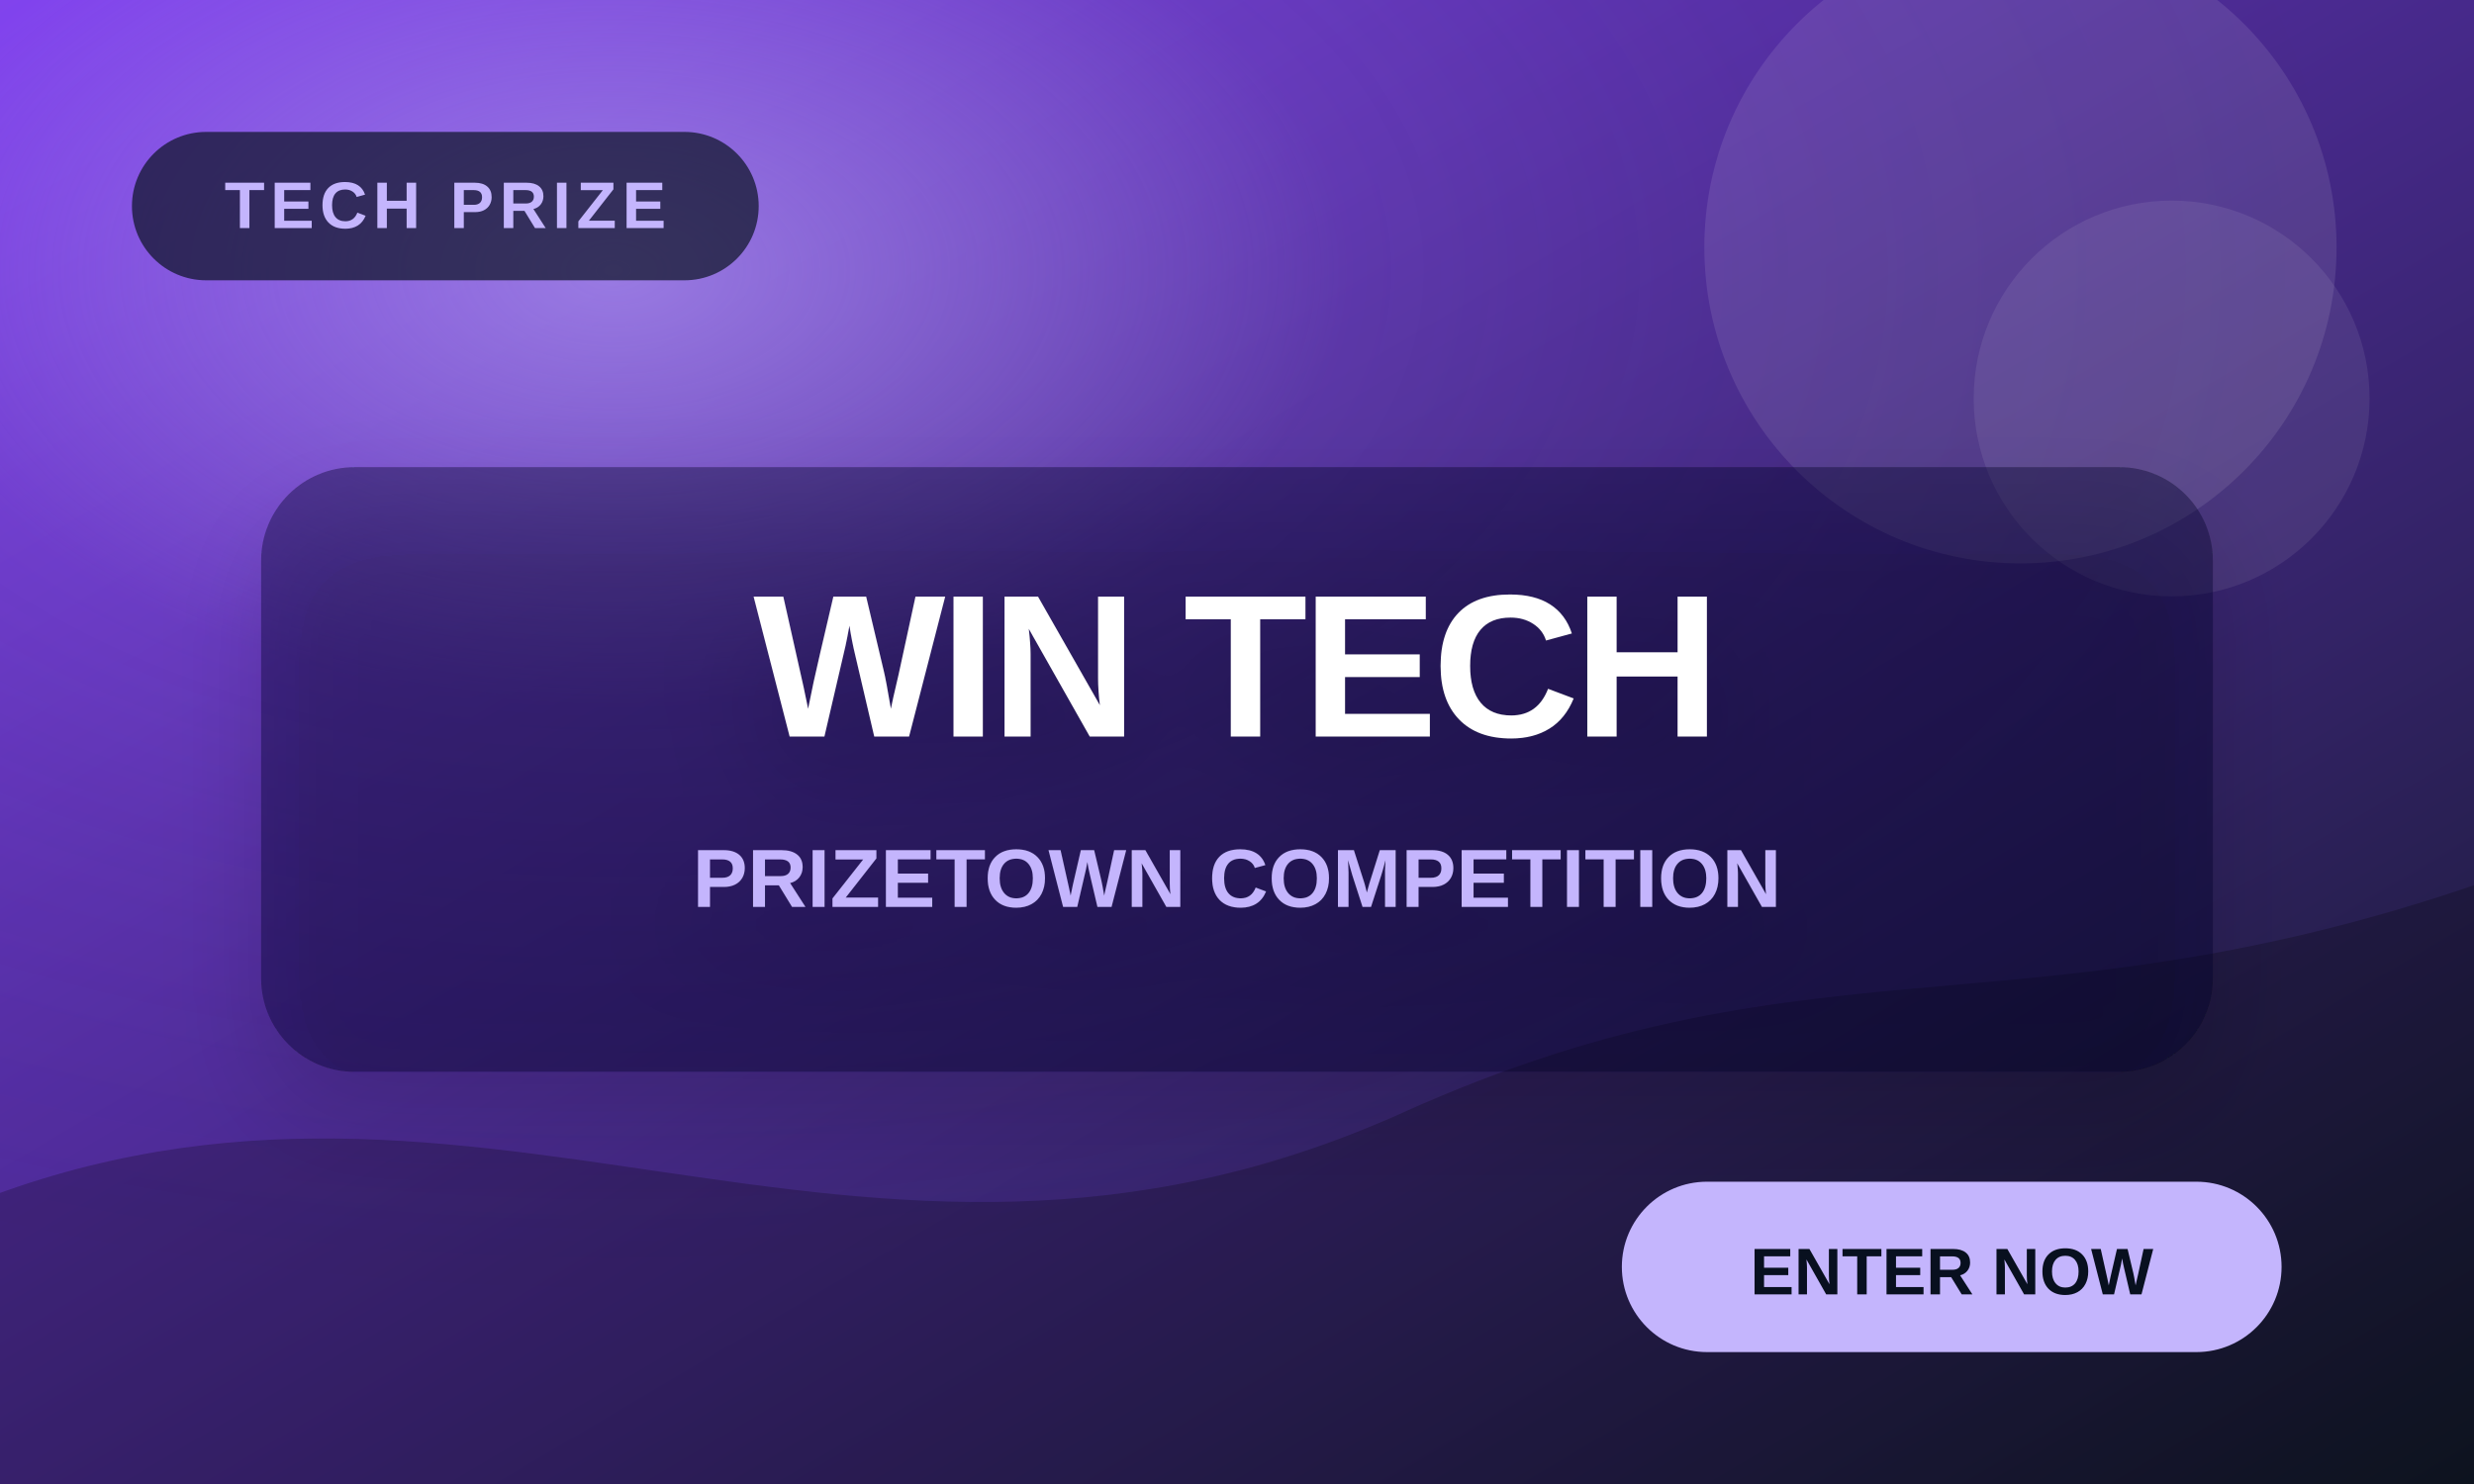
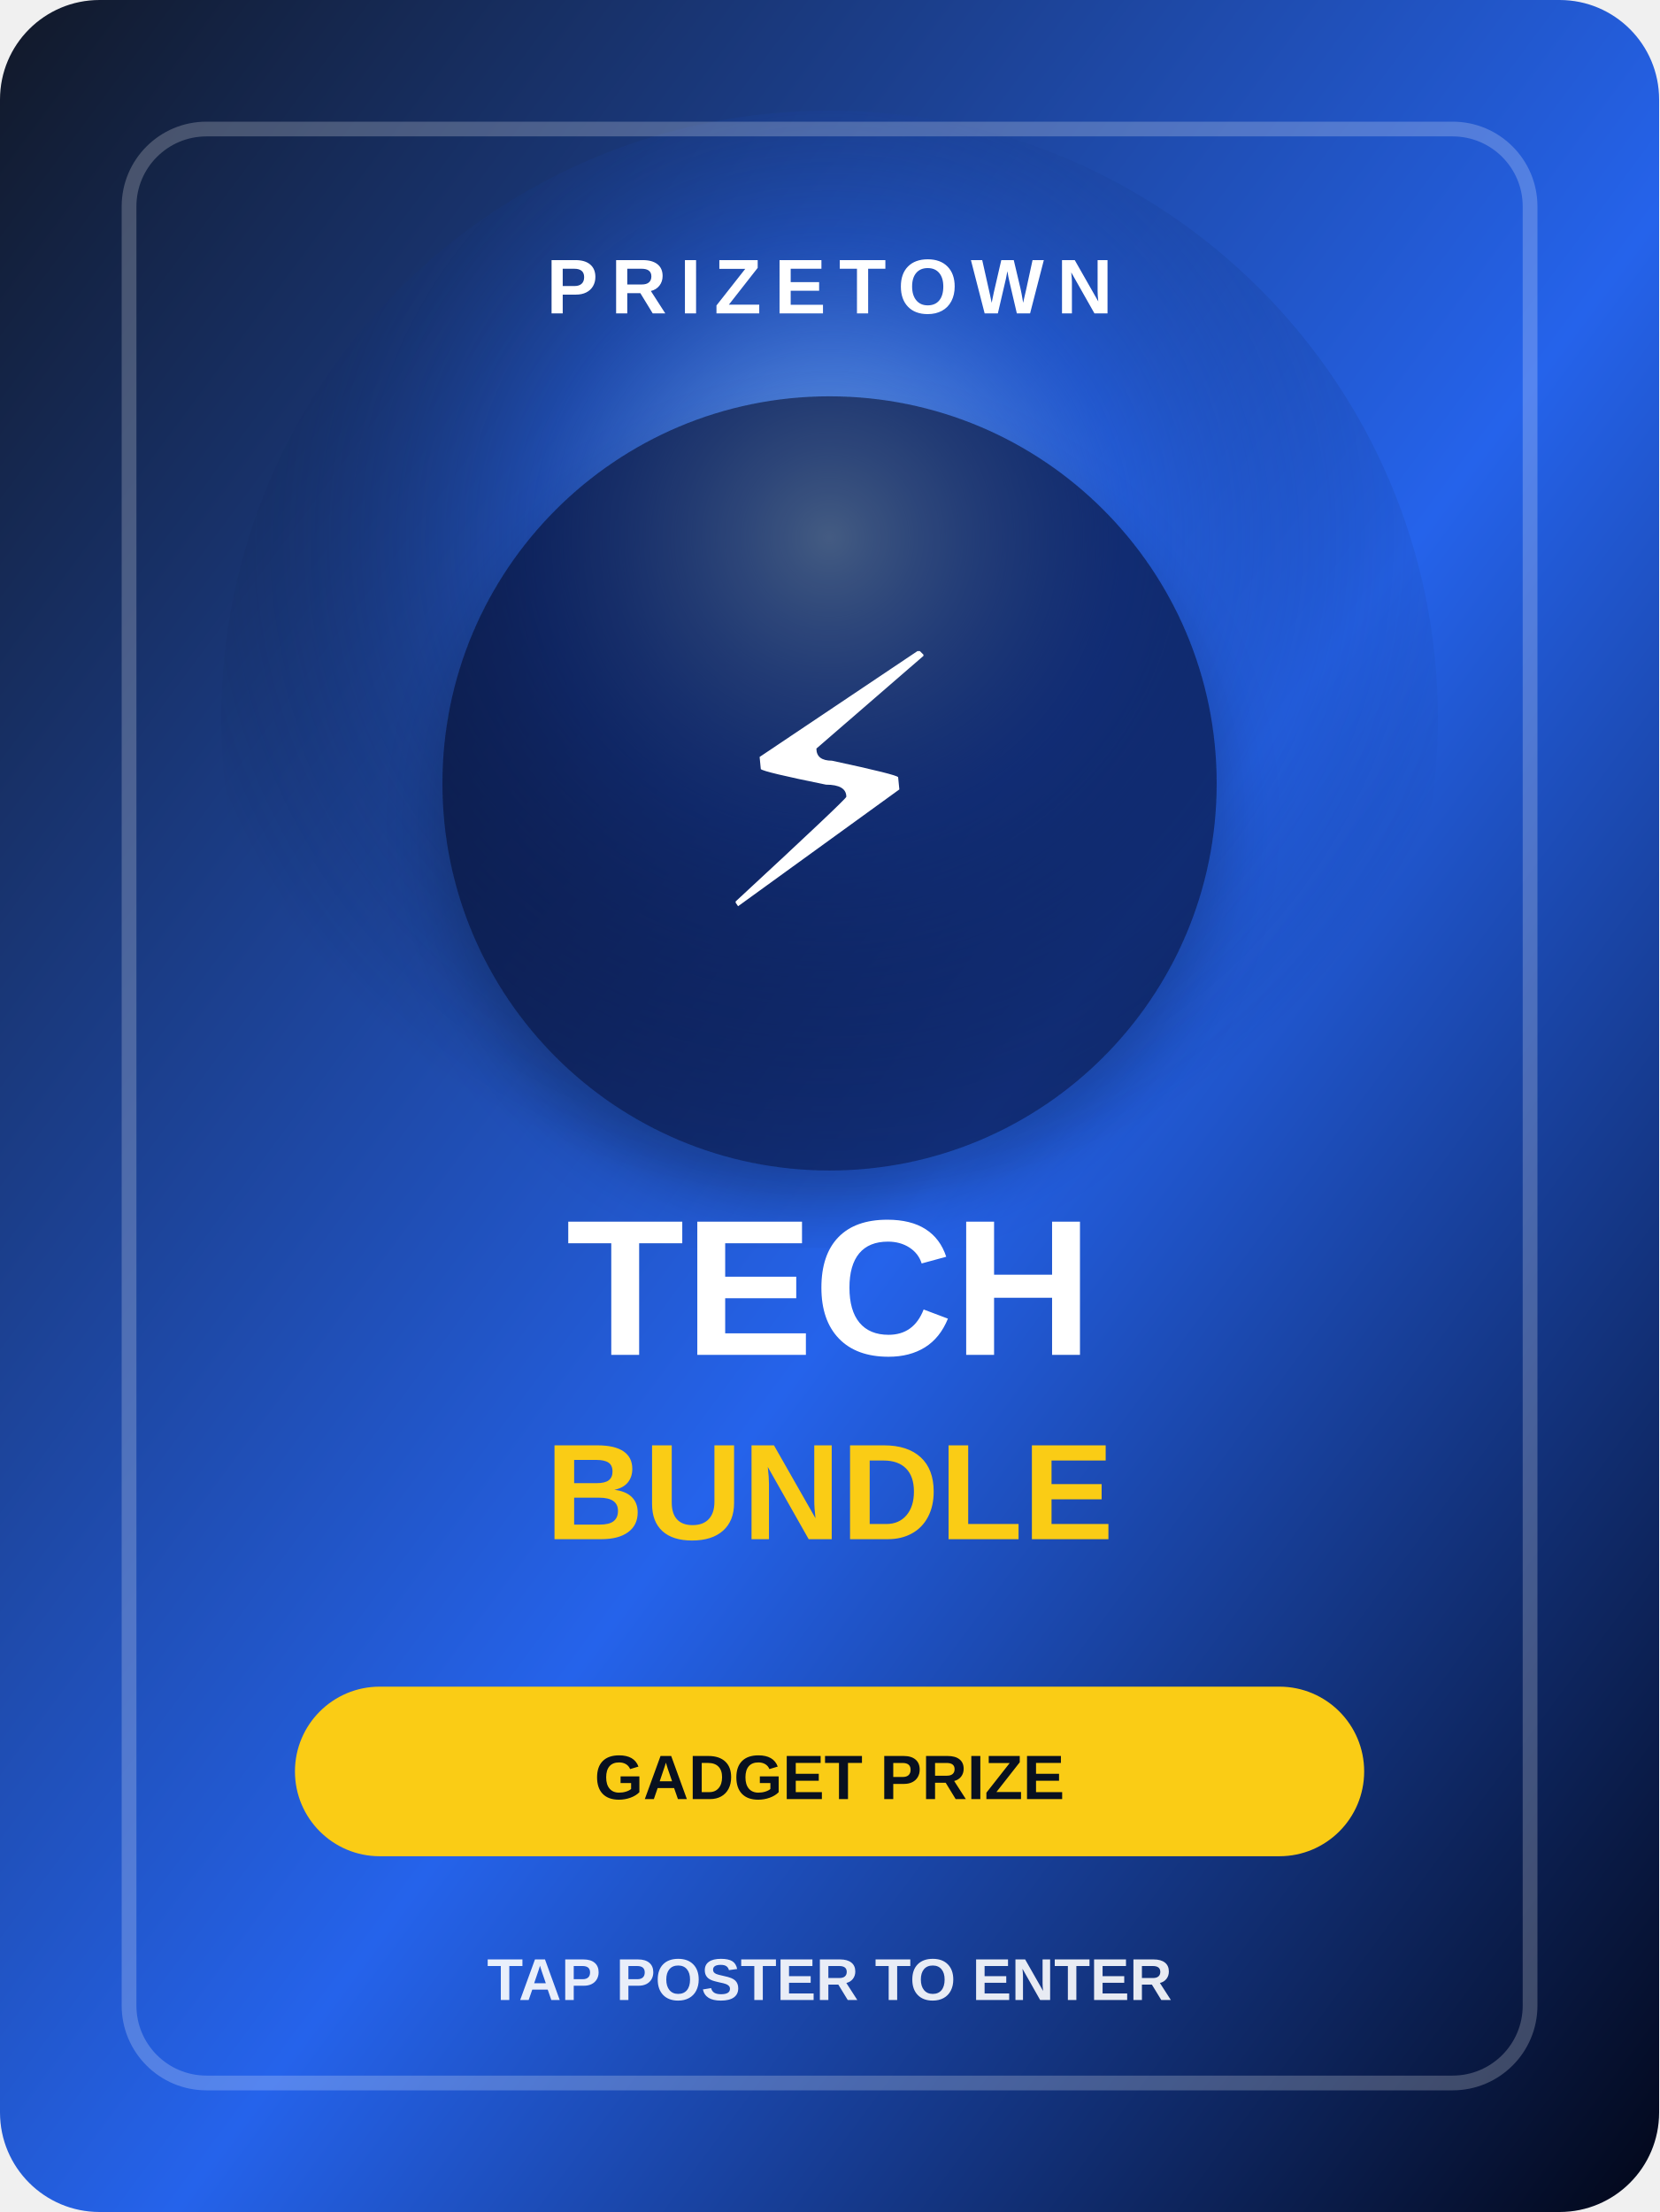
- <svg xmlns="http://www.w3.org/2000/svg" width="900" height="540" viewBox="0 0 900 540">
+ <svg xmlns="http://www.w3.org/2000/svg" viewBox="0 0 900 1200">
  <defs>
-     <linearGradient id="g" x1="0" y1="0" x2="1" y2="1">
-       <stop offset="0" stop-color="#7c3aed" />
-       <stop offset="1" stop-color="#111827" />
+     <linearGradient id="bg" x1="0" x2="1" y1="0" y2="1">
+       <stop offset="0%" stop-color="#111827" />
+       <stop offset="55%" stop-color="#2563eb" />
+       <stop offset="100%" stop-color="#020617" />
    </linearGradient>
-     <radialGradient id="r" cx="25%" cy="18%" r="70%">
-       <stop offset="0" stop-color="#c4b5fd" stop-opacity=".55" />
-       <stop offset=".42" stop-color="#c4b5fd" stop-opacity=".08" />
-       <stop offset="1" stop-color="#111827" stop-opacity="0" />
+     <radialGradient id="glow" cx="50%" cy="35%" r="55%">
+       <stop offset="0%" stop-color="#93c5fd" stop-opacity=".95" />
+       <stop offset="45%" stop-color="#2563eb" stop-opacity=".35" />
+       <stop offset="100%" stop-color="#020617" stop-opacity="0" />
    </radialGradient>
-     <filter id="shadow" x="-20%" y="-20%" width="140%" height="140%">
-       <feDropShadow dx="0" dy="18" stdDeviation="18" flood-color="#000" flood-opacity=".35" />
+     <filter id="shadow">
+       <feDropShadow dx="0" dy="20" stdDeviation="18" flood-color="#000" flood-opacity=".5" />
    </filter>
  </defs>
-   <rect width="900" height="540" fill="url(#g)" />
-   <rect width="900" height="540" fill="url(#r)" />
-   <circle cx="735" cy="90" r="115" fill="#fff" opacity=".10" />
-   <circle cx="790" cy="145" r="72" fill="#fff" opacity=".08" />
-   <path d="M-20 442 C170 360 310 495 510 405 C665 335 740 382 920 315 L920 560 L-20 560 Z" fill="#000" opacity=".22" />
-   <rect x="48" y="48" width="228" height="54" rx="27" fill="#08101f" opacity=".68" />
-   <text x="162" y="83" text-anchor="middle" font-family="Arial, Helvetica, sans-serif" font-size="24" font-weight="800" fill="#c4b5fd" letter-spacing="2">TECH PRIZE</text>
-   <g filter="url(#shadow)">
-     <rect x="95" y="170" width="710" height="220" rx="34" fill="#08101f" opacity=".38" />
-     <text x="450" y="268" text-anchor="middle" font-family="Arial Black, Arial, Helvetica, sans-serif" font-size="74" font-weight="900" fill="#ffffff" letter-spacing="-2">WIN TECH</text>
-     <text x="450" y="330" text-anchor="middle" font-family="Arial, Helvetica, sans-serif" font-size="30" font-weight="800" fill="#c4b5fd">PRIZETOWN COMPETITION</text>
-   </g>
-   <rect x="590" y="430" width="240" height="62" rx="31" fill="#c4b5fd" />
-   <text x="710" y="471" text-anchor="middle" font-family="Arial, Helvetica, sans-serif" font-size="24" font-weight="900" fill="#08101f">ENTER NOW</text>
+   <rect width="900" height="1200" rx="54" fill="url(#bg)" />
+   <circle cx="450" cy="390" r="330" fill="url(#glow)" />
+   <rect x="70" y="70" width="760" height="1060" rx="42" fill="none" stroke="#ffffff" stroke-opacity=".22" stroke-width="8" />
+   <text x="450" y="170" text-anchor="middle" font-family="Arial Black, Arial, sans-serif" font-size="42" font-weight="900" fill="#fff" letter-spacing="7">PRIZETOWN</text>
+   <circle cx="450" cy="425" r="210" fill="#020617" opacity=".52" filter="url(#shadow)" />
+   <text x="450" y="492" text-anchor="middle" font-family="Arial Black, Arial, sans-serif" font-size="190" font-weight="900" fill="#fff">⚡</text>
+   <text x="450" y="735" text-anchor="middle" font-family="Arial Black, Arial, sans-serif" font-size="105" font-weight="900" fill="#fff">TECH</text>
+   <text x="450" y="835" text-anchor="middle" font-family="Arial Black, Arial, sans-serif" font-size="74" font-weight="900" fill="#facc15">BUNDLE</text>
+   <rect x="160" y="915" width="580" height="92" rx="46" fill="#facc15" />
+   <text x="450" y="976" text-anchor="middle" font-family="Arial Black, Arial, sans-serif" font-size="34" font-weight="900" fill="#08101f">GADGET PRIZE</text>
+   <text x="450" y="1085" text-anchor="middle" font-family="Arial, sans-serif" font-size="32" font-weight="800" fill="#fff" opacity=".9">TAP POSTER TO ENTER</text>
</svg>
